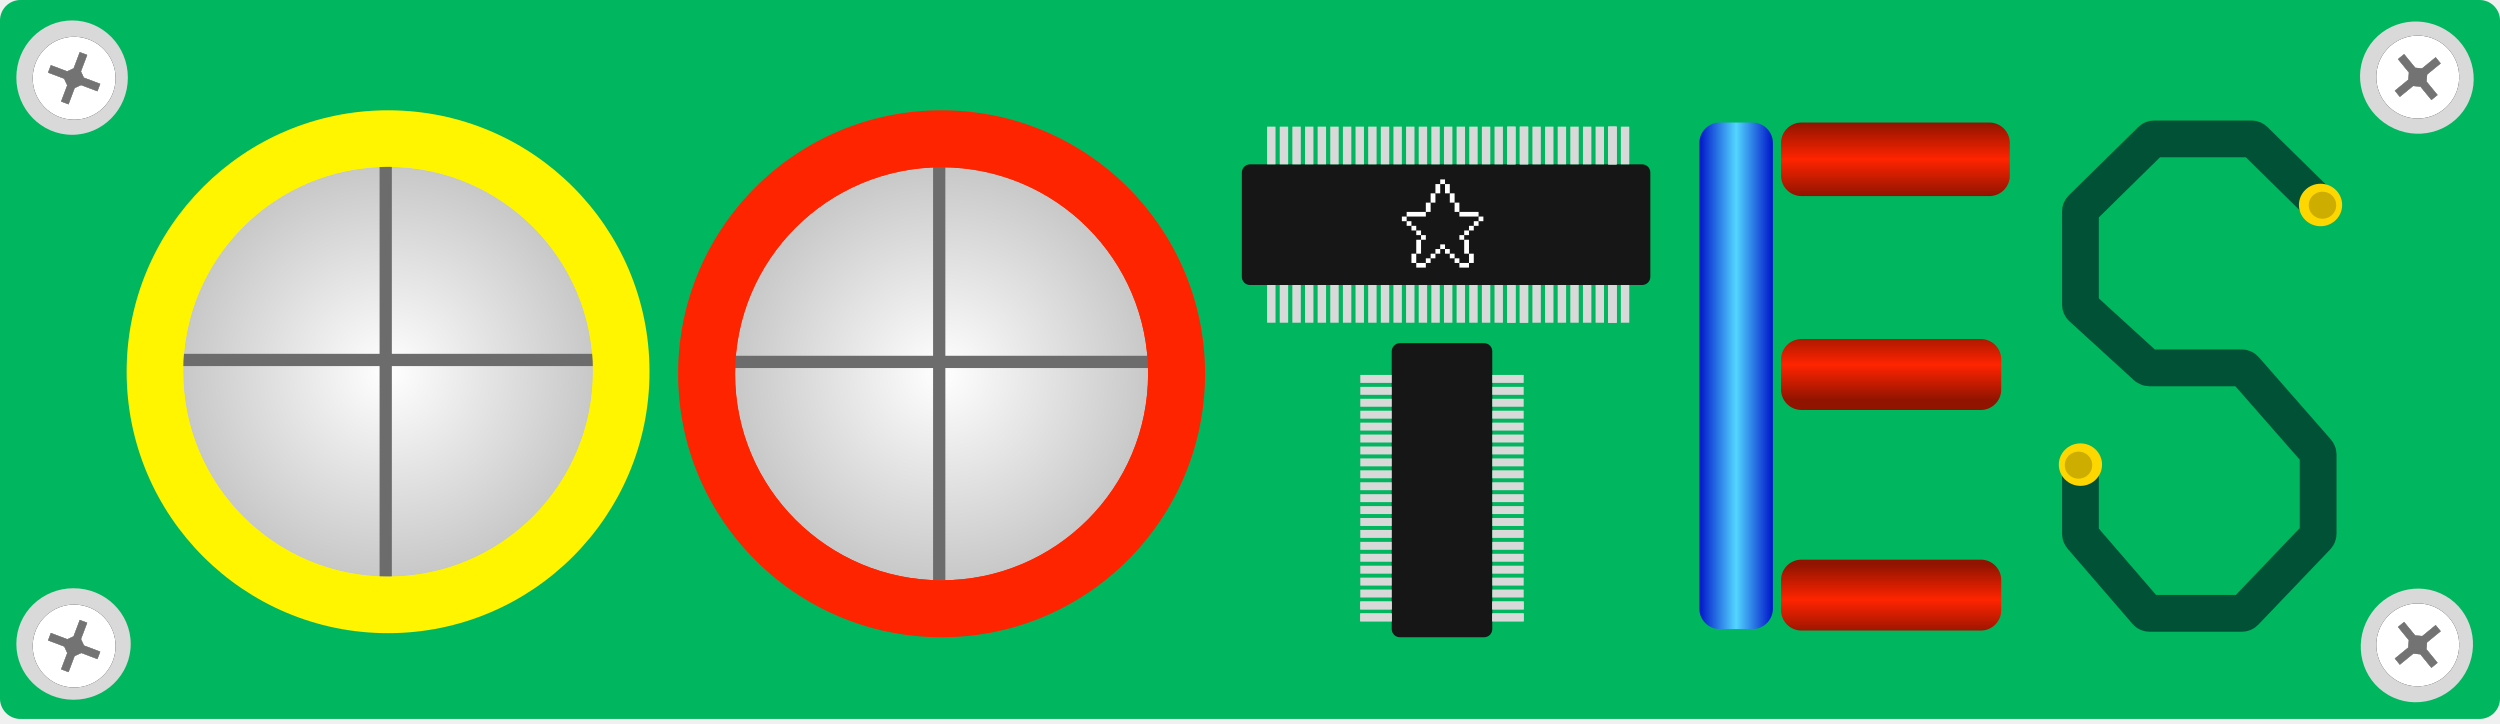
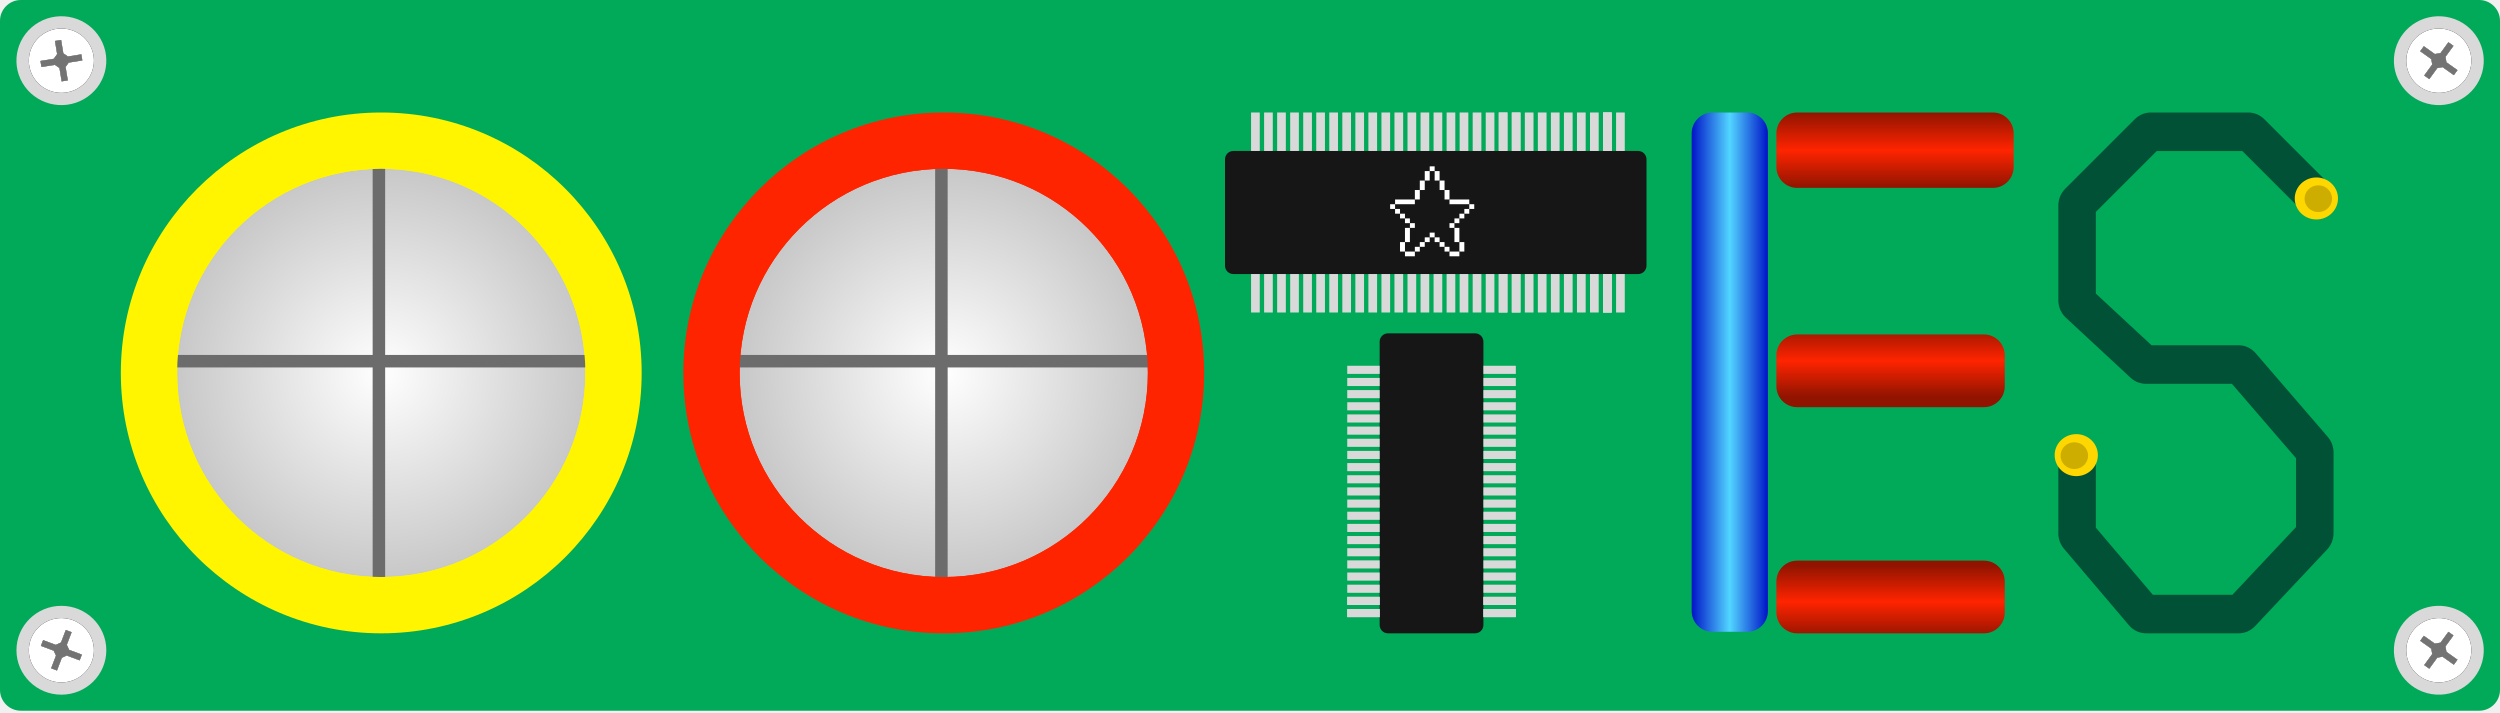
- <svg xmlns="http://www.w3.org/2000/svg" width="612" height="177" viewBox="0 0 612 177" fill="none">
-   <path d="M0 5C0 2.239 2.239 0 5 0H607C609.761 0 612 2.239 612 5V171C612 173.761 609.761 176 607 176H5C2.239 176 0 173.761 0 171V5Z" fill="#00B65E" />
-   <path d="M436 35C436 32.239 438.239 30 441 30H464H487C489.761 30 492 32.239 492 35V43C492 45.761 489.761 48 487 48H441C438.239 48 436 45.761 436 43V35Z" fill="url(#paint0_linear_18_67)" />
-   <path d="M421 154C418.239 154 416 151.761 416 149L416 92L416 35C416 32.239 418.239 30 421 30L429 30C431.761 30 434 32.239 434 35L434 149C434 151.761 431.761 154 429 154L421 154Z" fill="url(#paint1_linear_18_67)" />
-   <path d="M436 88C436 85.239 438.239 83 441 83H462.951H484.901C487.663 83 489.901 85.239 489.901 88V95.361C489.901 98.123 487.663 100.361 484.901 100.361H441C438.239 100.361 436 98.123 436 95.361V88Z" fill="url(#paint2_linear_18_67)" />
-   <path d="M436 142C436 139.239 438.239 137 441 137H462.951H484.901C487.663 137 489.901 139.239 489.901 142V149.361C489.901 152.123 487.663 154.361 484.901 154.361H441C438.239 154.361 436 152.123 436 149.361V142Z" fill="url(#paint3_linear_18_67)" />
-   <ellipse cx="591.65" cy="19" rx="13.65" ry="14" transform="rotate(-60 591.65 19)" fill="#D9D9D9" />
-   <path d="M583.725 12.804C580.377 17.301 581.308 23.659 585.805 27.006C590.3 30.353 596.659 29.422 600.006 24.926C603.353 20.431 602.421 14.073 597.926 10.724C593.43 7.378 587.071 8.308 583.725 12.804ZM597.484 15.525L594.17 18.236L594.018 19.955L596.712 23.25L595.203 24.482L592.526 21.21L590.733 21.051L587.481 23.712L586.247 22.203L589.547 19.502L589.703 17.761L587.018 14.48L588.527 13.246L591.261 16.588L592.928 16.735L596.249 14.018L597.484 15.525Z" fill="black" />
-   <path d="M583.725 12.804C580.377 17.301 581.308 23.659 585.805 27.006C590.3 30.353 596.659 29.422 600.006 24.926C603.353 20.431 602.421 14.073 597.926 10.724C593.43 7.378 587.071 8.308 583.725 12.804ZM597.484 15.525L594.17 18.236L594.018 19.955L596.712 23.25L595.203 24.482L592.526 21.21L590.733 21.051L587.481 23.712L586.247 22.203L589.547 19.502L589.703 17.761L587.018 14.48L588.527 13.246L591.261 16.588L592.928 16.735L596.249 14.018L597.484 15.525Z" fill="white" />
-   <path d="M597.484 15.525L594.17 18.236L594.018 19.955L596.712 23.25L595.203 24.482L592.526 21.21L590.733 21.051L587.481 23.712L586.247 22.203L589.547 19.502L589.703 17.761L587.018 14.48L588.527 13.246L591.261 16.588L592.928 16.735L596.249 14.018L597.484 15.525Z" fill="#737373" />
-   <ellipse cx="17.65" cy="19" rx="13.65" ry="14" fill="#D9D9D9" />
-   <path d="M19.329 9.07C13.761 8.419 8.72 12.404 8.07 17.972C7.418 23.539 11.404 28.58 16.971 29.23C22.538 29.882 27.578 25.896 28.23 20.328C28.881 14.762 24.896 9.72 19.329 9.07ZM23.852 22.346L19.847 20.832L18.282 21.559L16.776 25.54L14.955 24.849L16.449 20.895L15.691 19.262L11.761 17.777L12.451 15.954L16.439 17.46L18.026 16.726L19.524 12.76L21.347 13.449L19.82 17.488L20.526 19.006L24.539 20.523L23.852 22.346Z" fill="black" />
-   <path d="M19.329 9.07C13.761 8.419 8.72 12.404 8.07 17.972C7.418 23.539 11.404 28.58 16.971 29.23C22.538 29.882 27.578 25.896 28.23 20.328C28.881 14.762 24.896 9.72 19.329 9.07ZM23.852 22.346L19.847 20.832L18.282 21.559L16.776 25.54L14.955 24.849L16.449 20.895L15.691 19.262L11.761 17.777L12.451 15.954L16.439 17.46L18.026 16.726L19.524 12.76L21.347 13.449L19.82 17.488L20.526 19.006L24.539 20.523L23.852 22.346Z" fill="white" />
-   <path d="M23.852 22.346L19.847 20.832L18.282 21.559L16.776 25.54L14.955 24.849L16.449 20.895L15.691 19.262L11.761 17.777L12.451 15.954L16.439 17.46L18.026 16.726L19.524 12.76L21.347 13.449L19.82 17.488L20.526 19.006L24.539 20.523L23.852 22.346Z" fill="#737373" />
-   <ellipse cx="591.65" cy="158" rx="13.65" ry="14" transform="rotate(30 591.65 158)" fill="#D9D9D9" />
-   <path d="M597.926 149.725C593.43 146.377 587.072 147.308 583.724 151.805C580.377 156.3 581.308 162.659 585.804 166.006C590.3 169.353 596.657 168.421 600.006 163.926C603.352 159.43 602.423 153.071 597.926 149.725ZM595.205 163.484L592.494 160.17L590.775 160.018L587.48 162.712L586.248 161.203L589.52 158.526L589.679 156.733L587.019 153.481L588.527 152.247L591.229 155.547L592.97 155.703L596.25 153.018L597.484 154.527L594.143 157.261L593.995 158.928L596.712 162.249L595.205 163.484Z" fill="black" />
-   <path d="M597.926 149.725C593.43 146.377 587.072 147.308 583.724 151.805C580.377 156.3 581.308 162.659 585.804 166.006C590.3 169.353 596.657 168.421 600.006 163.926C603.352 159.43 602.423 153.071 597.926 149.725ZM595.205 163.484L592.494 160.17L590.775 160.018L587.48 162.712L586.248 161.203L589.52 158.526L589.679 156.733L587.019 153.481L588.527 152.247L591.229 155.547L592.97 155.703L596.25 153.018L597.484 154.527L594.143 157.261L593.995 158.928L596.712 162.249L595.205 163.484Z" fill="white" />
-   <path d="M595.205 163.484L592.494 160.17L590.775 160.018L587.48 162.712L586.248 161.203L589.52 158.526L589.679 156.733L587.019 153.481L588.527 152.247L591.229 155.547L592.97 155.703L596.25 153.018L597.484 154.527L594.143 157.261L593.995 158.928L596.712 162.249L595.205 163.484Z" fill="#737373" />
-   <ellipse cx="18" cy="157.65" rx="13.65" ry="14" transform="rotate(-90 18 157.65)" fill="#D9D9D9" />
-   <path d="M8.07 156.971C7.419 162.539 11.404 167.58 16.972 168.23C22.539 168.882 27.58 164.896 28.23 159.329C28.882 153.762 24.896 148.722 19.328 148.07C13.762 147.419 8.72 151.404 8.07 156.971ZM21.346 152.448L19.832 156.453L20.559 158.018L24.54 159.524L23.849 161.345L19.895 159.851L18.262 160.609L16.777 164.539L14.954 163.849L16.46 159.86L15.726 158.274L11.76 156.776L12.449 154.953L16.488 156.48L18.006 155.774L19.523 151.761L21.346 152.448Z" fill="black" />
-   <path d="M8.07 156.971C7.419 162.539 11.404 167.58 16.972 168.23C22.539 168.882 27.58 164.896 28.23 159.329C28.882 153.762 24.896 148.722 19.328 148.07C13.762 147.419 8.72 151.404 8.07 156.971ZM21.346 152.448L19.832 156.453L20.559 158.018L24.54 159.524L23.849 161.345L19.895 159.851L18.262 160.609L16.777 164.539L14.954 163.849L16.46 159.86L15.726 158.274L11.76 156.776L12.449 154.953L16.488 156.48L18.006 155.774L19.523 151.761L21.346 152.448Z" fill="white" />
-   <path d="M21.346 152.448L19.832 156.453L20.559 158.018L24.54 159.524L23.849 161.345L19.895 159.851L18.262 160.609L16.777 164.539L14.954 163.849L16.46 159.86L15.726 158.274L11.76 156.776L12.449 154.953L16.488 156.48L18.006 155.774L19.523 151.761L21.346 152.448Z" fill="#737373" />
-   <circle cx="95" cy="91" r="64" fill="#FFF500" />
-   <mask id="mask0_18_67" style="mask-type:alpha" maskUnits="userSpaceOnUse" x="44" y="40" width="102" height="102">
-     <circle cx="95" cy="91" r="50.162" fill="url(#paint4_radial_18_67)" />
+ <svg xmlns="http://www.w3.org/2000/svg" width="600" height="171" viewBox="0 0 600 171" fill="none">
+   <path d="M0 5C0 2.239 2.239 0 5 0H595C597.761 0 600 2.239 600 5V165.571C600 168.333 597.761 170.571 595 170.571H5C2.239 170.571 0 168.333 0 165.571V5Z" fill="#00AA58" />
+   <path d="M426.336 32C426.336 29.239 428.575 27 431.336 27H454.806H478.276C481.038 27 483.276 29.239 483.276 32V40.093C483.276 42.854 481.038 45.093 478.276 45.093H431.336C428.575 45.093 426.336 42.854 426.336 40.093V32Z" fill="url(#paint0_linear_18_67)" />
+   <path d="M411 151.637C408.239 151.637 406 149.398 406 146.637L406 89.319L406 32C406 29.239 408.239 27 411 27L419.302 27C422.064 27 424.302 29.239 424.302 32L424.302 146.637C424.302 149.398 422.064 151.637 419.302 151.637L411 151.637Z" fill="url(#paint1_linear_18_67)" />
+   <path d="M426.336 85.272C426.336 82.511 428.575 80.272 431.336 80.272H453.739H476.142C478.904 80.272 481.142 82.511 481.142 85.272V92.723C481.142 95.484 478.904 97.723 476.142 97.723H431.336C428.575 97.723 426.336 95.484 426.336 92.723V85.272Z" fill="url(#paint2_linear_18_67)" />
+   <path d="M426.336 139.55C426.336 136.788 428.575 134.55 431.336 134.55H453.739H476.142C478.904 134.55 481.142 136.788 481.142 139.55V147C481.142 149.761 478.904 152 476.142 152H431.336C428.575 152 426.336 149.761 426.336 147V139.55Z" fill="url(#paint3_linear_18_67)" />
+   <circle cx="91.5" cy="89.5" r="62.5" fill="#FFF500" />
+   <mask id="mask0_18_67" style="mask-type:alpha" maskUnits="userSpaceOnUse" x="42" y="40" width="99" height="99">
+     <ellipse cx="91.5" cy="89.5" rx="48.986" ry="48.986" fill="url(#paint4_radial_18_67)" />
  </mask>
  <g mask="url(#mask0_18_67)">
-     <circle cx="95" cy="91" r="50.162" fill="url(#paint5_radial_18_67)" />
-     <path d="M94.424 141.162V36.225" stroke="#6C6C6C" stroke-width="3" />
-     <path d="M42.532 88.117H147.469" stroke="#6C6C6C" stroke-width="3" />
+     <ellipse cx="91.5" cy="89.5" rx="48.986" ry="48.986" fill="url(#paint5_radial_18_67)" />
+     <path d="M90.937 138.486V36.009" stroke="#6C6C6C" stroke-width="3" />
+     <path d="M40.261 86.685H142.739" stroke="#6C6C6C" stroke-width="3" />
  </g>
-   <circle cx="230.5" cy="91.5" r="64.5" fill="#FF2400" />
-   <mask id="mask1_18_67" style="mask-type:alpha" maskUnits="userSpaceOnUse" x="179" y="40" width="103" height="103">
-     <circle cx="230.5" cy="91.5" r="50.554" fill="url(#paint6_radial_18_67)" />
+   <circle cx="226.5" cy="89.5" r="62.5" fill="#FF2400" />
+   <mask id="mask1_18_67" style="mask-type:alpha" maskUnits="userSpaceOnUse" x="177" y="40" width="99" height="99">
+     <circle cx="226.5" cy="89.5" r="48.986" fill="url(#paint6_radial_18_67)" />
  </mask>
  <g mask="url(#mask1_18_67)">
-     <circle cx="230.5" cy="91.5" r="50.554" fill="url(#paint7_radial_18_67)" />
-     <path d="M229.919 142.054V36.297" stroke="#6C6C6C" stroke-width="3" />
-     <path d="M177.622 88.595H283.378" stroke="#6C6C6C" stroke-width="3" />
+     <circle cx="226.5" cy="89.5" r="48.986" fill="url(#paint7_radial_18_67)" />
+     <path d="M225.937 138.486V36.009" stroke="#6C6C6C" stroke-width="3" />
+     <path d="M175.261 86.685H277.739" stroke="#6C6C6C" stroke-width="3" />
  </g>
-   <rect x="365.308" y="84" width="72" height="24.615" rx="2" transform="rotate(90 365.308 84)" fill="#161616" />
-   <rect x="373" y="103.459" width="1.946" height="7.692" transform="rotate(90 373 103.459)" fill="#D9D9D9" />
-   <rect x="373" y="100.541" width="1.946" height="7.692" transform="rotate(90 373 100.541)" fill="#D9D9D9" />
-   <rect x="373" y="109.297" width="1.946" height="7.692" transform="rotate(90 373 109.297)" fill="#D9D9D9" />
-   <rect x="373" y="106.378" width="1.946" height="7.692" transform="rotate(90 373 106.378)" fill="#D9D9D9" />
-   <rect x="373" y="115.135" width="1.946" height="7.692" transform="rotate(90 373 115.135)" fill="#D9D9D9" />
-   <rect x="373" y="112.216" width="1.946" height="7.692" transform="rotate(90 373 112.216)" fill="#D9D9D9" />
-   <rect x="373" y="120.973" width="1.946" height="7.692" transform="rotate(90 373 120.973)" fill="#D9D9D9" />
-   <rect x="373" y="118.054" width="1.946" height="7.692" transform="rotate(90 373 118.054)" fill="#D9D9D9" />
-   <rect x="373" y="97.622" width="1.946" height="7.692" transform="rotate(90 373 97.6216)" fill="#D9D9D9" />
-   <rect x="373" y="94.703" width="1.946" height="7.692" transform="rotate(90 373 94.7027)" fill="#D9D9D9" />
-   <rect x="373" y="132.649" width="1.946" height="7.692" transform="rotate(90 373 132.649)" fill="#D9D9D9" />
-   <rect x="373" y="129.73" width="1.946" height="7.692" transform="rotate(90 373 129.73)" fill="#D9D9D9" />
-   <rect x="373" y="138.487" width="1.946" height="7.692" transform="rotate(90 373 138.487)" fill="#D9D9D9" />
-   <rect x="373" y="135.568" width="1.946" height="7.692" transform="rotate(90 373 135.568)" fill="#D9D9D9" />
-   <rect x="373" y="144.324" width="1.946" height="7.692" transform="rotate(90 373 144.324)" fill="#D9D9D9" />
-   <rect x="373" y="141.405" width="1.946" height="7.692" transform="rotate(90 373 141.405)" fill="#D9D9D9" />
-   <rect x="373" y="150.162" width="1.946" height="7.692" transform="rotate(90 373 150.162)" fill="#D9D9D9" />
-   <rect x="373" y="147.243" width="1.946" height="7.692" transform="rotate(90 373 147.243)" fill="#D9D9D9" />
-   <rect x="373" y="126.811" width="1.946" height="7.692" transform="rotate(90 373 126.811)" fill="#D9D9D9" />
-   <rect x="373" y="123.892" width="1.946" height="7.692" transform="rotate(90 373 123.892)" fill="#D9D9D9" />
-   <rect x="373" y="150.162" width="1.946" height="7.692" transform="rotate(90 373 150.162)" fill="#D9D9D9" />
-   <rect x="373" y="147.243" width="1.946" height="7.692" transform="rotate(90 373 147.243)" fill="#D9D9D9" />
-   <rect x="373" y="91.784" width="1.946" height="7.692" transform="rotate(90 373 91.7838)" fill="#D9D9D9" />
-   <rect x="340.692" y="103.459" width="1.946" height="7.692" transform="rotate(90 340.692 103.459)" fill="#D9D9D9" />
-   <rect x="340.692" y="100.541" width="1.946" height="7.692" transform="rotate(90 340.692 100.541)" fill="#D9D9D9" />
-   <rect x="340.692" y="109.297" width="1.946" height="7.692" transform="rotate(90 340.692 109.297)" fill="#D9D9D9" />
-   <rect x="340.692" y="106.378" width="1.946" height="7.692" transform="rotate(90 340.692 106.378)" fill="#D9D9D9" />
-   <rect x="340.692" y="115.135" width="1.946" height="7.692" transform="rotate(90 340.692 115.135)" fill="#D9D9D9" />
-   <rect x="340.692" y="112.216" width="1.946" height="7.692" transform="rotate(90 340.692 112.216)" fill="#D9D9D9" />
-   <rect x="340.692" y="120.973" width="1.946" height="7.692" transform="rotate(90 340.692 120.973)" fill="#D9D9D9" />
-   <rect x="340.692" y="118.054" width="1.946" height="7.692" transform="rotate(90 340.692 118.054)" fill="#D9D9D9" />
-   <rect x="340.692" y="97.622" width="1.946" height="7.692" transform="rotate(90 340.692 97.6216)" fill="#D9D9D9" />
-   <rect x="340.692" y="94.703" width="1.946" height="7.692" transform="rotate(90 340.692 94.7027)" fill="#D9D9D9" />
-   <rect x="340.692" y="132.649" width="1.946" height="7.692" transform="rotate(90 340.692 132.649)" fill="#D9D9D9" />
-   <rect x="340.692" y="129.73" width="1.946" height="7.692" transform="rotate(90 340.692 129.73)" fill="#D9D9D9" />
-   <rect x="340.692" y="138.487" width="1.946" height="7.692" transform="rotate(90 340.692 138.487)" fill="#D9D9D9" />
-   <rect x="340.692" y="135.568" width="1.946" height="7.692" transform="rotate(90 340.692 135.568)" fill="#D9D9D9" />
-   <rect x="340.692" y="144.324" width="1.946" height="7.692" transform="rotate(90 340.692 144.324)" fill="#D9D9D9" />
-   <rect x="340.692" y="141.405" width="1.946" height="7.692" transform="rotate(90 340.692 141.405)" fill="#D9D9D9" />
-   <rect x="340.692" y="150.162" width="1.946" height="7.692" transform="rotate(90 340.692 150.162)" fill="#D9D9D9" />
-   <rect x="340.692" y="147.243" width="1.946" height="7.692" transform="rotate(90 340.692 147.243)" fill="#D9D9D9" />
-   <rect x="340.692" y="126.811" width="1.946" height="7.692" transform="rotate(90 340.692 126.811)" fill="#D9D9D9" />
-   <rect x="340.692" y="123.892" width="1.946" height="7.692" transform="rotate(90 340.692 123.892)" fill="#D9D9D9" />
-   <rect x="340.692" y="150.162" width="1.946" height="7.692" transform="rotate(90 340.692 150.162)" fill="#D9D9D9" />
-   <rect x="340.692" y="147.243" width="1.946" height="7.692" transform="rotate(90 340.692 147.243)" fill="#D9D9D9" />
-   <rect x="340.692" y="91.784" width="1.946" height="7.692" transform="rotate(90 340.692 91.7838)" fill="#D9D9D9" />
-   <rect x="304" y="40.231" width="100" height="29.538" rx="2" fill="#161616" />
-   <path d="M353.738 43.923H352.565V45.059H353.738V43.923Z" fill="white" />
-   <path d="M354.912 45.059H353.739V47.331H354.912V45.059Z" fill="white" />
-   <path d="M352.565 45.059H351.391V47.331H352.565V45.059Z" fill="white" />
-   <path d="M356.086 47.331H354.912V49.604H356.086V47.331Z" fill="white" />
-   <path d="M351.391 47.331H350.217V49.604H351.391V47.331Z" fill="white" />
-   <path d="M350.217 49.604H349.043V51.876H350.217V49.604Z" fill="white" />
-   <path d="M357.259 49.604H356.085V51.876H357.259V49.604Z" fill="white" />
-   <path d="M349.044 51.876H344.349V53.012H349.044V51.876Z" fill="white" />
-   <path d="M361.954 51.876H357.26V53.012H361.954V51.876Z" fill="white" />
-   <path d="M363.128 53.012H361.954V54.148H363.128V53.012Z" fill="white" />
-   <path d="M361.954 54.148H360.781V55.284H361.954V54.148Z" fill="white" />
-   <path d="M360.78 55.284H359.607V56.42H360.78V55.284Z" fill="white" />
-   <path d="M359.607 56.42H358.433V57.556H359.607V56.42Z" fill="white" />
-   <path d="M358.433 57.556H357.259V58.693H358.433V57.556Z" fill="white" />
-   <path d="M359.607 58.692H358.433V62.1H359.607V58.692Z" fill="white" />
-   <path d="M360.78 62.101H359.607V64.373H360.78V62.101Z" fill="white" />
-   <path d="M359.607 64.373H357.259V65.509H359.607V64.373Z" fill="white" />
-   <path d="M357.259 63.237H356.085V64.373H357.259V63.237Z" fill="white" />
-   <path d="M356.086 62.101H354.912V63.237H356.086V62.101Z" fill="white" />
-   <path d="M354.912 60.965H353.739V62.101H354.912V60.965Z" fill="white" />
-   <path d="M353.738 59.828H352.565V60.964H353.738V59.828Z" fill="white" />
-   <path d="M352.565 60.965H351.391V62.101H352.565V60.965Z" fill="white" />
-   <path d="M351.391 62.101H350.217V63.237H351.391V62.101Z" fill="white" />
-   <path d="M350.217 63.237H349.043V64.373H350.217V63.237Z" fill="white" />
-   <path d="M349.044 64.373H346.697V65.509H349.044V64.373Z" fill="white" />
-   <path d="M346.696 62.101H345.523V64.373H346.696V62.101Z" fill="white" />
-   <path d="M347.87 58.692H346.697V62.1H347.87V58.692Z" fill="white" />
-   <path d="M349.044 57.556H347.87V58.693H349.044V57.556Z" fill="white" />
-   <path d="M347.87 56.42H346.697V57.556H347.87V56.42Z" fill="white" />
-   <path d="M346.696 55.284H345.523V56.42H346.696V55.284Z" fill="white" />
-   <path d="M345.523 54.148H344.349V55.284H345.523V54.148Z" fill="white" />
-   <path d="M344.349 53.012H343.175V54.148H344.349V53.012Z" fill="white" />
-   <rect x="322.557" y="31" width="2.062" height="9.231" fill="#D9D9D9" />
-   <rect x="319.464" y="31" width="2.062" height="9.231" fill="#D9D9D9" />
-   <rect x="328.742" y="31" width="2.062" height="9.231" fill="#D9D9D9" />
-   <rect x="325.649" y="31" width="2.062" height="9.231" fill="#D9D9D9" />
-   <rect x="334.928" y="31" width="2.062" height="9.231" fill="#D9D9D9" />
-   <rect x="331.835" y="31" width="2.062" height="9.231" fill="#D9D9D9" />
-   <rect x="341.113" y="31" width="2.062" height="9.231" fill="#D9D9D9" />
-   <rect x="338.021" y="31" width="2.062" height="9.231" fill="#D9D9D9" />
-   <rect x="316.371" y="31" width="2.062" height="9.231" fill="#D9D9D9" />
-   <rect x="313.278" y="31" width="2.062" height="9.231" fill="#D9D9D9" />
-   <rect x="353.485" y="31" width="2.062" height="9.231" fill="#D9D9D9" />
-   <rect x="350.392" y="31" width="2.062" height="9.231" fill="#D9D9D9" />
-   <rect x="359.67" y="31" width="2.062" height="9.231" fill="#D9D9D9" />
-   <rect x="356.577" y="31" width="2.062" height="9.231" fill="#D9D9D9" />
-   <rect x="365.856" y="31" width="2.062" height="9.231" fill="#D9D9D9" />
-   <rect x="362.763" y="31" width="2.062" height="9.231" fill="#D9D9D9" />
-   <rect x="372.041" y="31" width="2.062" height="9.231" fill="#D9D9D9" />
-   <rect x="368.948" y="31" width="2.062" height="9.231" fill="#D9D9D9" />
-   <rect x="347.299" y="31" width="2.062" height="9.231" fill="#D9D9D9" />
-   <rect x="344.206" y="31" width="2.062" height="9.231" fill="#D9D9D9" />
-   <rect x="378.227" y="31" width="2.062" height="9.231" fill="#D9D9D9" />
-   <rect x="375.134" y="31" width="2.062" height="9.231" fill="#D9D9D9" />
-   <rect x="384.412" y="31" width="2.062" height="9.231" fill="#D9D9D9" />
-   <rect x="381.32" y="31" width="2.062" height="9.231" fill="#D9D9D9" />
-   <rect x="390.598" y="31" width="2.062" height="9.231" fill="#D9D9D9" />
-   <rect x="387.505" y="31" width="2.062" height="9.231" fill="#D9D9D9" />
-   <rect x="393.691" y="31" width="2.062" height="9.231" fill="#D9D9D9" />
-   <rect x="393.691" y="31" width="2.062" height="9.231" fill="#D9D9D9" />
-   <rect x="393.691" y="31" width="2.062" height="9.231" fill="#D9D9D9" />
-   <rect x="372.041" y="31" width="2.062" height="9.231" fill="#D9D9D9" />
-   <rect x="368.948" y="31" width="2.062" height="9.231" fill="#D9D9D9" />
-   <rect x="310.186" y="31" width="2.062" height="9.231" fill="#D9D9D9" />
-   <rect x="396.784" y="31" width="2.062" height="9.231" fill="#D9D9D9" />
-   <rect x="322.557" y="69.769" width="2.062" height="9.231" fill="#D9D9D9" />
-   <rect x="319.464" y="69.769" width="2.062" height="9.231" fill="#D9D9D9" />
-   <rect x="328.742" y="69.769" width="2.062" height="9.231" fill="#D9D9D9" />
-   <rect x="325.649" y="69.769" width="2.062" height="9.231" fill="#D9D9D9" />
-   <rect x="334.928" y="69.769" width="2.062" height="9.231" fill="#D9D9D9" />
-   <rect x="331.835" y="69.769" width="2.062" height="9.231" fill="#D9D9D9" />
-   <rect x="341.113" y="69.769" width="2.062" height="9.231" fill="#D9D9D9" />
-   <rect x="338.021" y="69.769" width="2.062" height="9.231" fill="#D9D9D9" />
-   <rect x="316.371" y="69.769" width="2.062" height="9.231" fill="#D9D9D9" />
-   <rect x="313.278" y="69.769" width="2.062" height="9.231" fill="#D9D9D9" />
-   <rect x="353.485" y="69.769" width="2.062" height="9.231" fill="#D9D9D9" />
-   <rect x="350.392" y="69.769" width="2.062" height="9.231" fill="#D9D9D9" />
-   <rect x="359.67" y="69.769" width="2.062" height="9.231" fill="#D9D9D9" />
-   <rect x="356.577" y="69.769" width="2.062" height="9.231" fill="#D9D9D9" />
-   <rect x="365.856" y="69.769" width="2.062" height="9.231" fill="#D9D9D9" />
-   <rect x="362.763" y="69.769" width="2.062" height="9.231" fill="#D9D9D9" />
-   <rect x="372.041" y="69.769" width="2.062" height="9.231" fill="#D9D9D9" />
-   <rect x="368.948" y="69.769" width="2.062" height="9.231" fill="#D9D9D9" />
-   <rect x="347.299" y="69.769" width="2.062" height="9.231" fill="#D9D9D9" />
-   <rect x="344.206" y="69.769" width="2.062" height="9.231" fill="#D9D9D9" />
-   <rect x="378.227" y="69.769" width="2.062" height="9.231" fill="#D9D9D9" />
-   <rect x="375.134" y="69.769" width="2.062" height="9.231" fill="#D9D9D9" />
-   <rect x="384.412" y="69.769" width="2.062" height="9.231" fill="#D9D9D9" />
-   <rect x="381.32" y="69.769" width="2.062" height="9.231" fill="#D9D9D9" />
-   <rect x="390.598" y="69.769" width="2.062" height="9.231" fill="#D9D9D9" />
-   <rect x="387.505" y="69.769" width="2.062" height="9.231" fill="#D9D9D9" />
-   <rect x="393.691" y="69.769" width="2.062" height="9.231" fill="#D9D9D9" />
-   <rect x="393.691" y="69.769" width="2.062" height="9.231" fill="#D9D9D9" />
-   <rect x="393.691" y="69.769" width="2.062" height="9.231" fill="#D9D9D9" />
-   <rect x="372.041" y="69.769" width="2.062" height="9.231" fill="#D9D9D9" />
-   <rect x="368.948" y="69.769" width="2.062" height="9.231" fill="#D9D9D9" />
-   <rect x="310.186" y="69.769" width="2.062" height="9.231" fill="#D9D9D9" />
-   <rect x="396.784" y="69.769" width="2.062" height="9.231" fill="#D9D9D9" />
-   <path d="M569.244 51.335L551.902 34.287C551.715 34.103 551.463 34 551.201 34H527.333C527.07 34 526.819 34.103 526.632 34.287L509.589 51.041C509.398 51.229 509.29 51.486 509.29 51.754V74.585C509.29 74.866 509.408 75.134 509.616 75.323L525.462 89.788C525.646 89.956 525.886 90.05 526.136 90.05H548.806C549.094 90.05 549.368 90.174 549.558 90.391L567.233 110.569C567.392 110.751 567.48 110.985 567.48 111.228V130.675C567.48 130.932 567.381 131.179 567.203 131.366L549.555 149.835C549.366 150.032 549.105 150.144 548.832 150.144H526.206C525.915 150.144 525.639 150.018 525.449 149.797L509.533 131.357C509.376 131.176 509.29 130.944 509.29 130.704V112.585" stroke="#005136" stroke-width="9" />
-   <ellipse cx="568.068" cy="50.179" rx="5.29" ry="5.2" fill="url(#paint8_radial_18_67)" />
-   <ellipse cx="509.29" cy="113.741" rx="5.29" ry="5.2" fill="url(#paint9_radial_18_67)" />
-   <path d="M512.188 113.867C512.188 115.698 510.679 117.182 508.817 117.182C506.954 117.182 505.445 115.698 505.445 113.867C505.445 112.037 506.954 110.553 508.817 110.553C510.679 110.553 512.188 112.037 512.188 113.867Z" fill="#CDAD00" />
-   <path d="M571.913 50.236C571.913 52.067 570.404 53.551 568.542 53.551C566.68 53.551 565.17 52.067 565.17 50.236C565.17 48.406 566.68 46.922 568.542 46.922C570.404 46.922 571.913 48.406 571.913 50.236Z" fill="#CDAD00" />
+   <rect x="356.018" y="80" width="72" height="24.901" rx="2" transform="rotate(90 356.018 80)" fill="#161616" />
+   <rect x="363.8" y="99.46" width="1.946" height="7.781" transform="rotate(90 363.8 99.4595)" fill="#D9D9D9" />
+   <rect x="363.8" y="96.54" width="1.946" height="7.781" transform="rotate(90 363.8 96.5405)" fill="#D9D9D9" />
+   <rect x="363.8" y="105.297" width="1.946" height="7.781" transform="rotate(90 363.8 105.297)" fill="#D9D9D9" />
+   <rect x="363.8" y="102.378" width="1.946" height="7.781" transform="rotate(90 363.8 102.378)" fill="#D9D9D9" />
+   <rect x="363.8" y="111.135" width="1.946" height="7.781" transform="rotate(90 363.8 111.135)" fill="#D9D9D9" />
+   <rect x="363.8" y="108.216" width="1.946" height="7.781" transform="rotate(90 363.8 108.216)" fill="#D9D9D9" />
+   <rect x="363.8" y="116.973" width="1.946" height="7.781" transform="rotate(90 363.8 116.973)" fill="#D9D9D9" />
+   <rect x="363.8" y="114.054" width="1.946" height="7.781" transform="rotate(90 363.8 114.054)" fill="#D9D9D9" />
+   <rect x="363.8" y="93.622" width="1.946" height="7.781" transform="rotate(90 363.8 93.6216)" fill="#D9D9D9" />
+   <rect x="363.8" y="90.703" width="1.946" height="7.781" transform="rotate(90 363.8 90.7027)" fill="#D9D9D9" />
+   <rect x="363.8" y="128.649" width="1.946" height="7.781" transform="rotate(90 363.8 128.649)" fill="#D9D9D9" />
+   <rect x="363.8" y="125.73" width="1.946" height="7.781" transform="rotate(90 363.8 125.73)" fill="#D9D9D9" />
+   <rect x="363.8" y="134.487" width="1.946" height="7.781" transform="rotate(90 363.8 134.487)" fill="#D9D9D9" />
+   <rect x="363.8" y="131.568" width="1.946" height="7.781" transform="rotate(90 363.8 131.568)" fill="#D9D9D9" />
+   <rect x="363.8" y="140.324" width="1.946" height="7.781" transform="rotate(90 363.8 140.324)" fill="#D9D9D9" />
+   <rect x="363.8" y="137.405" width="1.946" height="7.781" transform="rotate(90 363.8 137.405)" fill="#D9D9D9" />
+   <rect x="363.8" y="146.162" width="1.946" height="7.781" transform="rotate(90 363.8 146.162)" fill="#D9D9D9" />
+   <rect x="363.8" y="143.243" width="1.946" height="7.781" transform="rotate(90 363.8 143.243)" fill="#D9D9D9" />
+   <rect x="363.8" y="122.811" width="1.946" height="7.781" transform="rotate(90 363.8 122.811)" fill="#D9D9D9" />
+   <rect x="363.8" y="119.892" width="1.946" height="7.781" transform="rotate(90 363.8 119.892)" fill="#D9D9D9" />
+   <rect x="363.8" y="146.162" width="1.946" height="7.781" transform="rotate(90 363.8 146.162)" fill="#D9D9D9" />
+   <rect x="363.8" y="143.243" width="1.946" height="7.781" transform="rotate(90 363.8 143.243)" fill="#D9D9D9" />
+   <rect x="363.8" y="87.784" width="1.946" height="7.781" transform="rotate(90 363.8 87.7838)" fill="#D9D9D9" />
+   <rect x="331.118" y="99.46" width="1.946" height="7.781" transform="rotate(90 331.118 99.4595)" fill="#D9D9D9" />
+   <rect x="331.118" y="96.54" width="1.946" height="7.781" transform="rotate(90 331.118 96.5405)" fill="#D9D9D9" />
+   <rect x="331.118" y="105.297" width="1.946" height="7.781" transform="rotate(90 331.118 105.297)" fill="#D9D9D9" />
+   <rect x="331.118" y="102.378" width="1.946" height="7.781" transform="rotate(90 331.118 102.378)" fill="#D9D9D9" />
+   <rect x="331.118" y="111.135" width="1.946" height="7.781" transform="rotate(90 331.118 111.135)" fill="#D9D9D9" />
+   <rect x="331.118" y="108.216" width="1.946" height="7.781" transform="rotate(90 331.118 108.216)" fill="#D9D9D9" />
+   <rect x="331.118" y="116.973" width="1.946" height="7.781" transform="rotate(90 331.118 116.973)" fill="#D9D9D9" />
+   <rect x="331.118" y="114.054" width="1.946" height="7.781" transform="rotate(90 331.118 114.054)" fill="#D9D9D9" />
+   <rect x="331.118" y="93.622" width="1.946" height="7.781" transform="rotate(90 331.118 93.6216)" fill="#D9D9D9" />
+   <rect x="331.118" y="90.703" width="1.946" height="7.781" transform="rotate(90 331.118 90.7027)" fill="#D9D9D9" />
+   <rect x="331.118" y="128.649" width="1.946" height="7.781" transform="rotate(90 331.118 128.649)" fill="#D9D9D9" />
+   <rect x="331.118" y="125.73" width="1.946" height="7.781" transform="rotate(90 331.118 125.73)" fill="#D9D9D9" />
+   <rect x="331.118" y="134.487" width="1.946" height="7.781" transform="rotate(90 331.118 134.487)" fill="#D9D9D9" />
+   <rect x="331.118" y="131.568" width="1.946" height="7.781" transform="rotate(90 331.118 131.568)" fill="#D9D9D9" />
+   <rect x="331.118" y="140.324" width="1.946" height="7.781" transform="rotate(90 331.118 140.324)" fill="#D9D9D9" />
+   <rect x="331.118" y="137.405" width="1.946" height="7.781" transform="rotate(90 331.118 137.405)" fill="#D9D9D9" />
+   <rect x="331.118" y="146.162" width="1.946" height="7.781" transform="rotate(90 331.118 146.162)" fill="#D9D9D9" />
+   <rect x="331.118" y="143.243" width="1.946" height="7.781" transform="rotate(90 331.118 143.243)" fill="#D9D9D9" />
+   <rect x="331.118" y="122.811" width="1.946" height="7.781" transform="rotate(90 331.118 122.811)" fill="#D9D9D9" />
+   <rect x="331.118" y="119.892" width="1.946" height="7.781" transform="rotate(90 331.118 119.892)" fill="#D9D9D9" />
+   <rect x="331.118" y="146.162" width="1.946" height="7.781" transform="rotate(90 331.118 146.162)" fill="#D9D9D9" />
+   <rect x="331.118" y="143.243" width="1.946" height="7.781" transform="rotate(90 331.118 143.243)" fill="#D9D9D9" />
+   <rect x="331.118" y="87.784" width="1.946" height="7.781" transform="rotate(90 331.118 87.7838)" fill="#D9D9D9" />
+   <rect x="294" y="36.231" width="101.159" height="29.538" rx="2" fill="#161616" />
+   <path d="M344.315 39.923H343.128V41.059H344.315V39.923Z" fill="white" />
+   <path d="M345.503 41.059H344.315V43.331H345.503V41.059Z" fill="white" />
+   <path d="M343.128 41.059H341.941V43.331H343.128V41.059Z" fill="white" />
+   <path d="M346.69 43.331H345.503V45.604H346.69V43.331Z" fill="white" />
+   <path d="M341.941 43.331H340.753V45.604H341.941V43.331Z" fill="white" />
+   <path d="M340.753 45.604H339.566V47.876H340.753V45.604Z" fill="white" />
+   <path d="M347.877 45.604H346.69V47.876H347.877V45.604Z" fill="white" />
+   <path d="M339.566 47.876H334.817V49.012H339.566V47.876Z" fill="white" />
+   <path d="M352.626 47.876H347.877V49.012H352.626V47.876Z" fill="white" />
+   <path d="M353.814 49.012H352.626V50.148H353.814V49.012Z" fill="white" />
+   <path d="M352.626 50.148H351.439V51.284H352.626V50.148Z" fill="white" />
+   <path d="M351.439 51.284H350.252V52.42H351.439V51.284Z" fill="white" />
+   <path d="M350.251 52.42H349.064V53.556H350.251V52.42Z" fill="white" />
+   <path d="M349.064 53.556H347.877V54.693H349.064V53.556Z" fill="white" />
+   <path d="M350.251 54.692H349.064V58.1H350.251V54.692Z" fill="white" />
+   <path d="M351.439 58.101H350.252V60.373H351.439V58.101Z" fill="white" />
+   <path d="M350.251 60.373H347.877V61.509H350.251V60.373Z" fill="white" />
+   <path d="M347.877 59.237H346.69V60.373H347.877V59.237Z" fill="white" />
+   <path d="M346.69 58.101H345.503V59.237H346.69V58.101Z" fill="white" />
+   <path d="M345.503 56.965H344.315V58.101H345.503V56.965Z" fill="white" />
+   <path d="M344.315 55.828H343.128V56.965H344.315V55.828Z" fill="white" />
+   <path d="M343.128 56.965H341.941V58.101H343.128V56.965Z" fill="white" />
+   <path d="M341.941 58.101H340.753V59.237H341.941V58.101Z" fill="white" />
+   <path d="M340.753 59.237H339.566V60.373H340.753V59.237Z" fill="white" />
+   <path d="M339.566 60.373H337.192V61.509H339.566V60.373Z" fill="white" />
+   <path d="M337.192 58.101H336.004V60.373H337.192V58.101Z" fill="white" />
+   <path d="M338.379 54.692H337.192V58.1H338.379V54.692Z" fill="white" />
+   <path d="M339.566 53.556H338.379V54.693H339.566V53.556Z" fill="white" />
+   <path d="M338.379 52.42H337.192V53.556H338.379V52.42Z" fill="white" />
+   <path d="M337.192 51.284H336.004V52.42H337.192V51.284Z" fill="white" />
+   <path d="M336.004 50.148H334.817V51.284H336.004V50.148Z" fill="white" />
+   <path d="M334.817 49.012H333.63V50.148H334.817V49.012Z" fill="white" />
+   <rect x="312.772" y="27" width="2.086" height="9.231" fill="#D9D9D9" />
+   <rect x="309.643" y="27" width="2.086" height="9.231" fill="#D9D9D9" />
+   <rect x="319.029" y="27" width="2.086" height="9.231" fill="#D9D9D9" />
+   <rect x="315.9" y="27" width="2.086" height="9.231" fill="#D9D9D9" />
+   <rect x="325.286" y="27" width="2.086" height="9.231" fill="#D9D9D9" />
+   <rect x="322.158" y="27" width="2.086" height="9.231" fill="#D9D9D9" />
+   <rect x="331.544" y="27" width="2.086" height="9.231" fill="#D9D9D9" />
+   <rect x="328.415" y="27" width="2.086" height="9.231" fill="#D9D9D9" />
+   <rect x="306.515" y="27" width="2.086" height="9.231" fill="#D9D9D9" />
+   <rect x="303.386" y="27" width="2.086" height="9.231" fill="#D9D9D9" />
+   <rect x="344.058" y="27" width="2.086" height="9.231" fill="#D9D9D9" />
+   <rect x="340.93" y="27" width="2.086" height="9.231" fill="#D9D9D9" />
+   <rect x="350.316" y="27" width="2.086" height="9.231" fill="#D9D9D9" />
+   <rect x="347.187" y="27" width="2.086" height="9.231" fill="#D9D9D9" />
+   <rect x="356.573" y="27" width="2.086" height="9.231" fill="#D9D9D9" />
+   <rect x="353.444" y="27" width="2.086" height="9.231" fill="#D9D9D9" />
+   <rect x="362.83" y="27" width="2.086" height="9.231" fill="#D9D9D9" />
+   <rect x="359.701" y="27" width="2.086" height="9.231" fill="#D9D9D9" />
+   <rect x="337.801" y="27" width="2.086" height="9.231" fill="#D9D9D9" />
+   <rect x="334.672" y="27" width="2.086" height="9.231" fill="#D9D9D9" />
+   <rect x="369.087" y="27" width="2.086" height="9.231" fill="#D9D9D9" />
+   <rect x="365.959" y="27" width="2.086" height="9.231" fill="#D9D9D9" />
+   <rect x="375.345" y="27" width="2.086" height="9.231" fill="#D9D9D9" />
+   <rect x="372.216" y="27" width="2.086" height="9.231" fill="#D9D9D9" />
+   <rect x="381.602" y="27" width="2.086" height="9.231" fill="#D9D9D9" />
+   <rect x="378.473" y="27" width="2.086" height="9.231" fill="#D9D9D9" />
+   <rect x="384.731" y="27" width="2.086" height="9.231" fill="#D9D9D9" />
+   <rect x="384.731" y="27" width="2.086" height="9.231" fill="#D9D9D9" />
+   <rect x="384.731" y="27" width="2.086" height="9.231" fill="#D9D9D9" />
+   <rect x="362.83" y="27" width="2.086" height="9.231" fill="#D9D9D9" />
+   <rect x="359.701" y="27" width="2.086" height="9.231" fill="#D9D9D9" />
+   <rect x="300.257" y="27" width="2.086" height="9.231" fill="#D9D9D9" />
+   <rect x="387.859" y="27" width="2.086" height="9.231" fill="#D9D9D9" />
+   <rect x="312.772" y="65.769" width="2.086" height="9.231" fill="#D9D9D9" />
+   <rect x="309.643" y="65.769" width="2.086" height="9.231" fill="#D9D9D9" />
+   <rect x="319.029" y="65.769" width="2.086" height="9.231" fill="#D9D9D9" />
+   <rect x="315.9" y="65.769" width="2.086" height="9.231" fill="#D9D9D9" />
+   <rect x="325.286" y="65.769" width="2.086" height="9.231" fill="#D9D9D9" />
+   <rect x="322.158" y="65.769" width="2.086" height="9.231" fill="#D9D9D9" />
+   <rect x="331.544" y="65.769" width="2.086" height="9.231" fill="#D9D9D9" />
+   <rect x="328.415" y="65.769" width="2.086" height="9.231" fill="#D9D9D9" />
+   <rect x="306.515" y="65.769" width="2.086" height="9.231" fill="#D9D9D9" />
+   <rect x="303.386" y="65.769" width="2.086" height="9.231" fill="#D9D9D9" />
+   <rect x="344.058" y="65.769" width="2.086" height="9.231" fill="#D9D9D9" />
+   <rect x="340.93" y="65.769" width="2.086" height="9.231" fill="#D9D9D9" />
+   <rect x="350.316" y="65.769" width="2.086" height="9.231" fill="#D9D9D9" />
+   <rect x="347.187" y="65.769" width="2.086" height="9.231" fill="#D9D9D9" />
+   <rect x="356.573" y="65.769" width="2.086" height="9.231" fill="#D9D9D9" />
+   <rect x="353.444" y="65.769" width="2.086" height="9.231" fill="#D9D9D9" />
+   <rect x="362.83" y="65.769" width="2.086" height="9.231" fill="#D9D9D9" />
+   <rect x="359.701" y="65.769" width="2.086" height="9.231" fill="#D9D9D9" />
+   <rect x="337.801" y="65.769" width="2.086" height="9.231" fill="#D9D9D9" />
+   <rect x="334.672" y="65.769" width="2.086" height="9.231" fill="#D9D9D9" />
+   <rect x="369.087" y="65.769" width="2.086" height="9.231" fill="#D9D9D9" />
+   <rect x="365.959" y="65.769" width="2.086" height="9.231" fill="#D9D9D9" />
+   <rect x="375.345" y="65.769" width="2.086" height="9.231" fill="#D9D9D9" />
+   <rect x="372.216" y="65.769" width="2.086" height="9.231" fill="#D9D9D9" />
+   <rect x="381.602" y="65.769" width="2.086" height="9.231" fill="#D9D9D9" />
+   <rect x="378.473" y="65.769" width="2.086" height="9.231" fill="#D9D9D9" />
+   <rect x="384.731" y="65.769" width="2.086" height="9.231" fill="#D9D9D9" />
+   <rect x="384.731" y="65.769" width="2.086" height="9.231" fill="#D9D9D9" />
+   <rect x="384.731" y="65.769" width="2.086" height="9.231" fill="#D9D9D9" />
+   <rect x="362.83" y="65.769" width="2.086" height="9.231" fill="#D9D9D9" />
+   <rect x="359.701" y="65.769" width="2.086" height="9.231" fill="#D9D9D9" />
+   <rect x="300.257" y="65.769" width="2.086" height="9.231" fill="#D9D9D9" />
+   <rect x="387.859" y="65.769" width="2.086" height="9.231" fill="#D9D9D9" />
+   <path fill-rule="evenodd" clip-rule="evenodd" d="M512.36 28.6C513.387 27.574 514.762 27 516.194 27H539.585C541.016 27 542.391 27.574 543.418 28.6L560.414 45.584L554.142 52.221L538.164 36.255H517.614L503 50.858V70.455L516.365 82.857H537.235C538.809 82.857 540.308 83.551 541.352 84.762L558.666 104.854C559.557 105.889 560.049 107.223 560.049 108.605V127.954C560.049 129.421 559.495 130.83 558.504 131.885L541.216 150.275C540.179 151.378 538.752 152 537.261 152H515.09C513.502 152 511.991 151.294 510.947 150.064L495.357 131.704C494.482 130.673 494 129.352 494 127.984V109.943H503V126.634L516.68 142.745H535.777L551.049 126.499V109.97L535.66 92.112H515.02C513.658 92.112 512.346 91.593 511.335 90.655L495.815 76.254C494.66 75.182 494 73.656 494 72.055V49.337C494 47.809 494.601 46.346 495.667 45.281L512.36 28.6Z" fill="#005136" />
+   <path d="M561.116 47.632C561.116 50.415 558.794 52.672 555.93 52.672C553.065 52.672 550.743 50.415 550.743 47.632C550.743 44.848 553.065 42.591 555.93 42.591C558.794 42.591 561.116 44.848 561.116 47.632Z" fill="url(#paint8_radial_18_67)" />
+   <path d="M503.49 109.232C503.49 112.016 501.168 114.273 498.304 114.273C495.44 114.273 493.118 112.016 493.118 109.232C493.118 106.449 495.44 104.192 498.304 104.192C501.168 104.192 503.49 106.449 503.49 109.232Z" fill="url(#paint9_radial_18_67)" />
+   <path d="M501.145 109.355C501.145 111.129 499.665 112.567 497.84 112.567C496.014 112.567 494.534 111.129 494.534 109.355C494.534 107.581 496.014 106.143 497.84 106.143C499.665 106.143 501.145 107.581 501.145 109.355Z" fill="#CDAD00" />
+   <path d="M559.699 47.687C559.699 49.461 558.219 50.899 556.394 50.899C554.568 50.899 553.088 49.461 553.088 47.687C553.088 45.913 554.568 44.474 556.394 44.474C558.219 44.474 559.699 45.913 559.699 47.687Z" fill="#CDAD00" />
+   <ellipse cx="10.669" cy="10.776" rx="10.669" ry="10.776" transform="matrix(-0.261615 0.965172 -0.966664 -0.256048 598.528 7.02457)" fill="#D9D9D9" />
+   <path d="M592.577 17.413C594.169 13.45 592.211 8.963 588.202 7.389C584.195 5.815 579.655 7.751 578.063 11.713C576.47 15.674 578.429 20.161 582.437 21.737C586.444 23.31 590.985 21.375 592.577 17.413ZM581.809 18.123L583.732 15.479L583.503 14.186L580.845 12.295L581.721 11.093L584.362 12.97L585.726 12.734L587.613 10.139L588.83 11.005L586.916 13.639L587.146 14.949L589.795 16.83L588.92 18.034L586.222 16.117L584.954 16.337L583.027 18.986L581.809 18.123Z" fill="black" />
+   <path d="M592.577 17.413C594.169 13.45 592.211 8.963 588.202 7.389C584.195 5.815 579.655 7.751 578.063 11.713C576.47 15.674 578.429 20.161 582.437 21.737C586.444 23.31 590.985 21.375 592.577 17.413ZM581.809 18.123L583.732 15.479L583.503 14.186L580.845 12.295L581.721 11.093L584.362 12.97L585.726 12.734L587.613 10.139L588.83 11.005L586.916 13.639L587.146 14.949L589.795 16.83L588.92 18.034L586.222 16.117L584.954 16.337L583.027 18.986L581.809 18.123Z" fill="white" />
+   <path d="M581.809 18.123L583.732 15.479L583.503 14.186L580.845 12.295L581.721 11.093L584.362 12.97L585.726 12.734L587.613 10.139L588.83 11.005L586.916 13.639L587.146 14.949L589.795 16.83L588.92 18.034L586.222 16.117L584.954 16.337L583.027 18.986L581.809 18.123Z" fill="#737373" />
+   <ellipse cx="14.732" cy="156.06" rx="10.661" ry="10.784" transform="rotate(90 14.7317 156.06)" fill="#D9D9D9" />
+   <path d="M22.487 156.956C22.988 152.721 19.922 148.887 15.638 148.393C11.355 147.897 7.476 150.929 6.976 155.163C6.475 159.397 9.542 163.23 13.825 163.726C18.108 164.221 21.987 161.19 22.487 156.956ZM12.272 160.396L13.438 157.35L12.878 156.16L9.816 155.014L10.347 153.629L13.389 154.766L14.646 154.189L15.788 151.2L17.191 151.725L16.032 154.759L16.597 155.965L19.648 157.105L19.118 158.491L16.01 157.33L14.843 157.867L13.675 160.919L12.272 160.396Z" fill="black" />
+   <path d="M22.487 156.956C22.988 152.721 19.922 148.887 15.638 148.393C11.355 147.897 7.476 150.929 6.976 155.163C6.475 159.397 9.542 163.23 13.825 163.726C18.108 164.221 21.987 161.19 22.487 156.956ZM12.272 160.396L13.438 157.35L12.878 156.16L9.816 155.014L10.347 153.629L13.389 154.766L14.646 154.189L15.788 151.2L17.191 151.725L16.032 154.759L16.597 155.965L19.648 157.105L19.118 158.491L16.01 157.33L14.843 157.867L13.675 160.919L12.272 160.396Z" fill="white" />
+   <path d="M12.272 160.396L13.438 157.35L12.878 156.16L9.816 155.014L10.347 153.629L13.389 154.766L14.646 154.189L15.788 151.2L17.191 151.725L16.032 154.759L16.597 155.965L19.648 157.105L19.118 158.491L16.01 157.33L14.843 157.867L13.675 160.919L12.272 160.396Z" fill="#737373" />
+   <ellipse cx="10.692" cy="10.754" rx="10.692" ry="10.754" transform="matrix(0.504329 0.863512 -0.868503 0.495684 18.6791 0)" fill="#D9D9D9" />
+   <path d="M21.902 11.506C20.194 7.591 15.599 5.786 11.639 7.475C7.679 9.163 5.853 13.706 7.562 17.62C9.269 21.534 13.864 23.338 17.825 21.651C21.784 19.962 23.611 15.42 21.902 11.506ZM14.796 19.534L14.264 16.32L13.177 15.566L9.946 16.087L9.705 14.625L12.915 14.106L13.711 12.986L13.189 9.832L14.669 9.593L15.2 12.794L16.299 13.559L19.518 13.038L19.76 14.501L16.482 15.031L15.742 16.073L16.275 19.294L14.796 19.534Z" fill="black" />
+   <path d="M21.902 11.506C20.194 7.591 15.599 5.786 11.639 7.475C7.679 9.163 5.853 13.706 7.562 17.62C9.269 21.534 13.864 23.338 17.825 21.651C21.784 19.962 23.611 15.42 21.902 11.506ZM14.796 19.534L14.264 16.32L13.177 15.566L9.946 16.087L9.705 14.625L12.915 14.106L13.711 12.986L13.189 9.832L14.669 9.593L15.2 12.794L16.299 13.559L19.518 13.038L19.76 14.501L16.482 15.031L15.742 16.073L16.275 19.294L14.796 19.534Z" fill="white" />
+   <path d="M14.796 19.534L14.264 16.32L13.177 15.566L9.946 16.087L9.705 14.625L12.915 14.106L13.711 12.986L13.189 9.832L14.669 9.593L15.2 12.794L16.299 13.559L19.518 13.038L19.76 14.501L16.482 15.031L15.742 16.073L16.275 19.294L14.796 19.534Z" fill="#737373" />
+   <ellipse cx="10.669" cy="10.776" rx="10.669" ry="10.776" transform="matrix(-0.261615 0.965172 -0.966664 -0.256048 598.528 148.521)" fill="#D9D9D9" />
+   <path d="M592.577 158.91C594.169 154.947 592.211 150.46 588.202 148.886C584.195 147.311 579.655 149.247 578.063 153.209C576.471 157.171 578.429 161.658 582.437 163.233C586.444 164.807 590.985 162.872 592.577 158.91ZM581.809 159.619L583.732 156.975L583.503 155.682L580.845 153.792L581.721 152.59L584.362 154.467L585.726 154.231L587.613 151.636L588.83 152.502L586.916 155.135L587.147 156.445L589.795 158.327L588.92 159.53L586.222 157.614L584.954 157.834L583.027 160.483L581.809 159.619Z" fill="black" />
+   <path d="M592.577 158.91C594.169 154.947 592.211 150.46 588.202 148.886C584.195 147.311 579.655 149.247 578.063 153.209C576.471 157.171 578.429 161.658 582.437 163.233C586.444 164.807 590.985 162.872 592.577 158.91ZM581.809 159.619L583.732 156.975L583.503 155.682L580.845 153.792L581.721 152.59L584.362 154.467L585.726 154.231L587.613 151.636L588.83 152.502L586.916 155.135L587.147 156.445L589.795 158.327L588.92 159.53L586.222 157.614L584.954 157.834L583.027 160.483L581.809 159.619Z" fill="white" />
+   <path d="M581.809 159.619L583.732 156.975L583.503 155.682L580.845 153.792L581.721 152.59L584.362 154.467L585.726 154.231L587.613 151.636L588.83 152.502L586.916 155.135L587.147 156.445L589.795 158.327L588.92 159.53L586.222 157.614L584.954 157.834L583.027 160.483L581.809 159.619Z" fill="#737373" />
  <defs>
-     <linearGradient id="paint0_linear_18_67" x1="464" y1="30" x2="464" y2="48" gradientUnits="userSpaceOnUse">
+     <linearGradient id="paint0_linear_18_67" x1="454.806" y1="27" x2="454.806" y2="45.093" gradientUnits="userSpaceOnUse">
      <stop stop-color="#901400" />
      <stop offset="0.5" stop-color="#FF2400" />
      <stop offset="1" stop-color="#901400" />
    </linearGradient>
-     <linearGradient id="paint1_linear_18_67" x1="416" y1="92" x2="434" y2="92" gradientUnits="userSpaceOnUse">
+     <linearGradient id="paint1_linear_18_67" x1="406" y1="89.319" x2="424.302" y2="89.319" gradientUnits="userSpaceOnUse">
      <stop stop-color="#0014C8" />
      <stop offset="0.5" stop-color="#52D6FF" />
      <stop offset="1" stop-color="#0014C8" />
    </linearGradient>
-     <linearGradient id="paint2_linear_18_67" x1="464.049" y1="80.602" x2="464.049" y2="97.963" gradientUnits="userSpaceOnUse">
+     <linearGradient id="paint2_linear_18_67" x1="454.856" y1="77.862" x2="454.856" y2="95.312" gradientUnits="userSpaceOnUse">
      <stop stop-color="#901400" />
      <stop offset="0.5" stop-color="#FF2400" />
      <stop offset="1" stop-color="#901400" />
    </linearGradient>
-     <linearGradient id="paint3_linear_18_67" x1="465" y1="138.139" x2="465" y2="155.5" gradientUnits="userSpaceOnUse">
+     <linearGradient id="paint3_linear_18_67" x1="455.823" y1="135.694" x2="455.823" y2="153.145" gradientUnits="userSpaceOnUse">
      <stop stop-color="#901400" />
      <stop offset="0.5" stop-color="#FF2400" />
      <stop offset="1" stop-color="#901400" />
    </linearGradient>
-     <radialGradient id="paint4_radial_18_67" cx="0" cy="0" r="1" gradientUnits="userSpaceOnUse" gradientTransform="translate(94.9999 91) rotate(90) scale(50.1622)">
-       <stop stop-color="white" />
-       <stop offset="1" stop-color="#C8C8C8" />
-     </radialGradient>
-     <radialGradient id="paint5_radial_18_67" cx="0" cy="0" r="1" gradientUnits="userSpaceOnUse" gradientTransform="translate(94.9999 91) rotate(90) scale(50.1622)">
-       <stop stop-color="white" />
-       <stop offset="1" stop-color="#C8C8C8" />
-     </radialGradient>
-     <radialGradient id="paint6_radial_18_67" cx="0" cy="0" r="1" gradientUnits="userSpaceOnUse" gradientTransform="translate(230.5 91.5) rotate(90) scale(50.5541)">
-       <stop stop-color="white" />
-       <stop offset="1" stop-color="#C8C8C8" />
-     </radialGradient>
-     <radialGradient id="paint7_radial_18_67" cx="0" cy="0" r="1" gradientUnits="userSpaceOnUse" gradientTransform="translate(230.5 91.5) rotate(90) scale(50.5541)">
-       <stop stop-color="white" />
-       <stop offset="1" stop-color="#C8C8C8" />
-     </radialGradient>
-     <radialGradient id="paint8_radial_18_67" cx="0" cy="0" r="1" gradientUnits="userSpaceOnUse" gradientTransform="translate(568.068 50.1793) rotate(90) scale(5.20048 5.29003)">
+     <radialGradient id="paint4_radial_18_67" cx="0" cy="0" r="1" gradientUnits="userSpaceOnUse" gradientTransform="translate(91.4998 89.4999) rotate(90) scale(48.9865 48.9865)">
+       <stop stop-color="white" />
+       <stop offset="1" stop-color="#C8C8C8" />
+     </radialGradient>
+     <radialGradient id="paint5_radial_18_67" cx="0" cy="0" r="1" gradientUnits="userSpaceOnUse" gradientTransform="translate(91.4998 89.4999) rotate(90) scale(48.9865 48.9865)">
+       <stop stop-color="white" />
+       <stop offset="1" stop-color="#C8C8C8" />
+     </radialGradient>
+     <radialGradient id="paint6_radial_18_67" cx="0" cy="0" r="1" gradientUnits="userSpaceOnUse" gradientTransform="translate(226.5 89.5) rotate(90) scale(48.9865)">
+       <stop stop-color="white" />
+       <stop offset="1" stop-color="#C8C8C8" />
+     </radialGradient>
+     <radialGradient id="paint7_radial_18_67" cx="0" cy="0" r="1" gradientUnits="userSpaceOnUse" gradientTransform="translate(226.5 89.5) rotate(90) scale(48.9865)">
+       <stop stop-color="white" />
+       <stop offset="1" stop-color="#C8C8C8" />
+     </radialGradient>
+     <radialGradient id="paint8_radial_18_67" cx="0" cy="0" r="1" gradientUnits="userSpaceOnUse" gradientTransform="translate(555.93 47.6315) rotate(90) scale(5.04008 5.18631)">
      <stop stop-color="#FFD700" />
      <stop offset="1" stop-color="#FFD700" />
    </radialGradient>
-     <radialGradient id="paint9_radial_18_67" cx="0" cy="0" r="1" gradientUnits="userSpaceOnUse" gradientTransform="translate(509.29 113.741) rotate(90) scale(5.20048 5.29003)">
+     <radialGradient id="paint9_radial_18_67" cx="0" cy="0" r="1" gradientUnits="userSpaceOnUse" gradientTransform="translate(498.304 109.232) rotate(90) scale(5.04008 5.18631)">
      <stop stop-color="#FFD700" />
      <stop offset="1" stop-color="#FFD700" />
    </radialGradient>
  </defs>
</svg>
